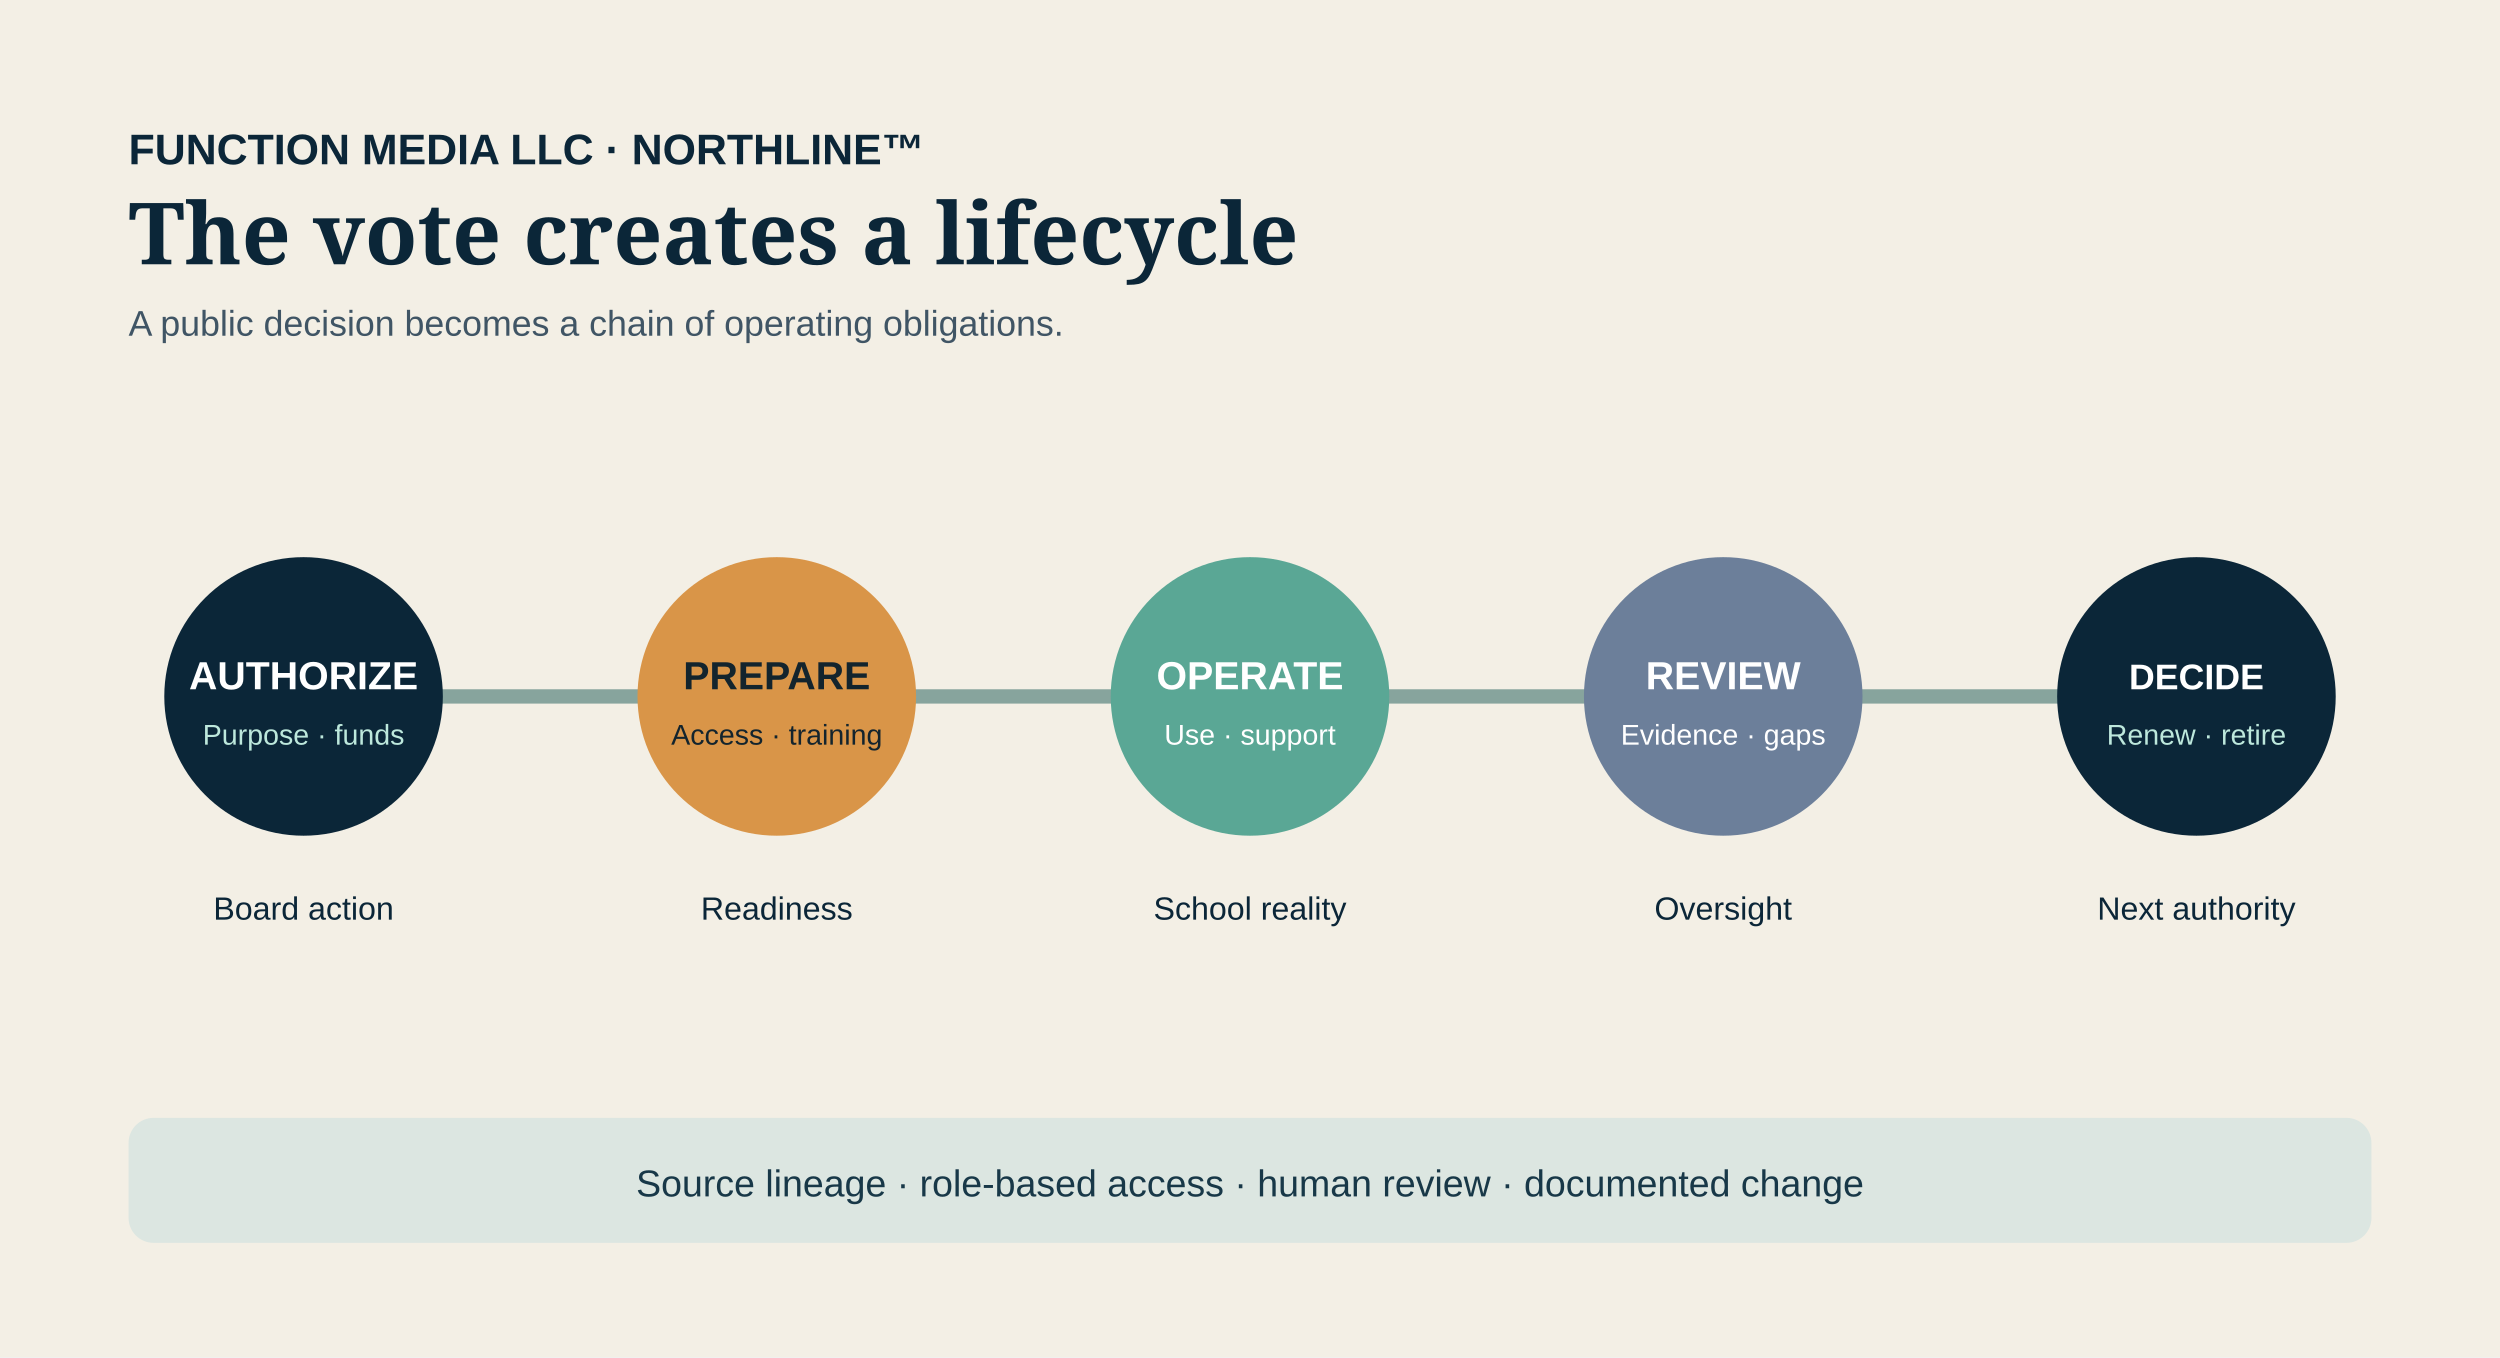
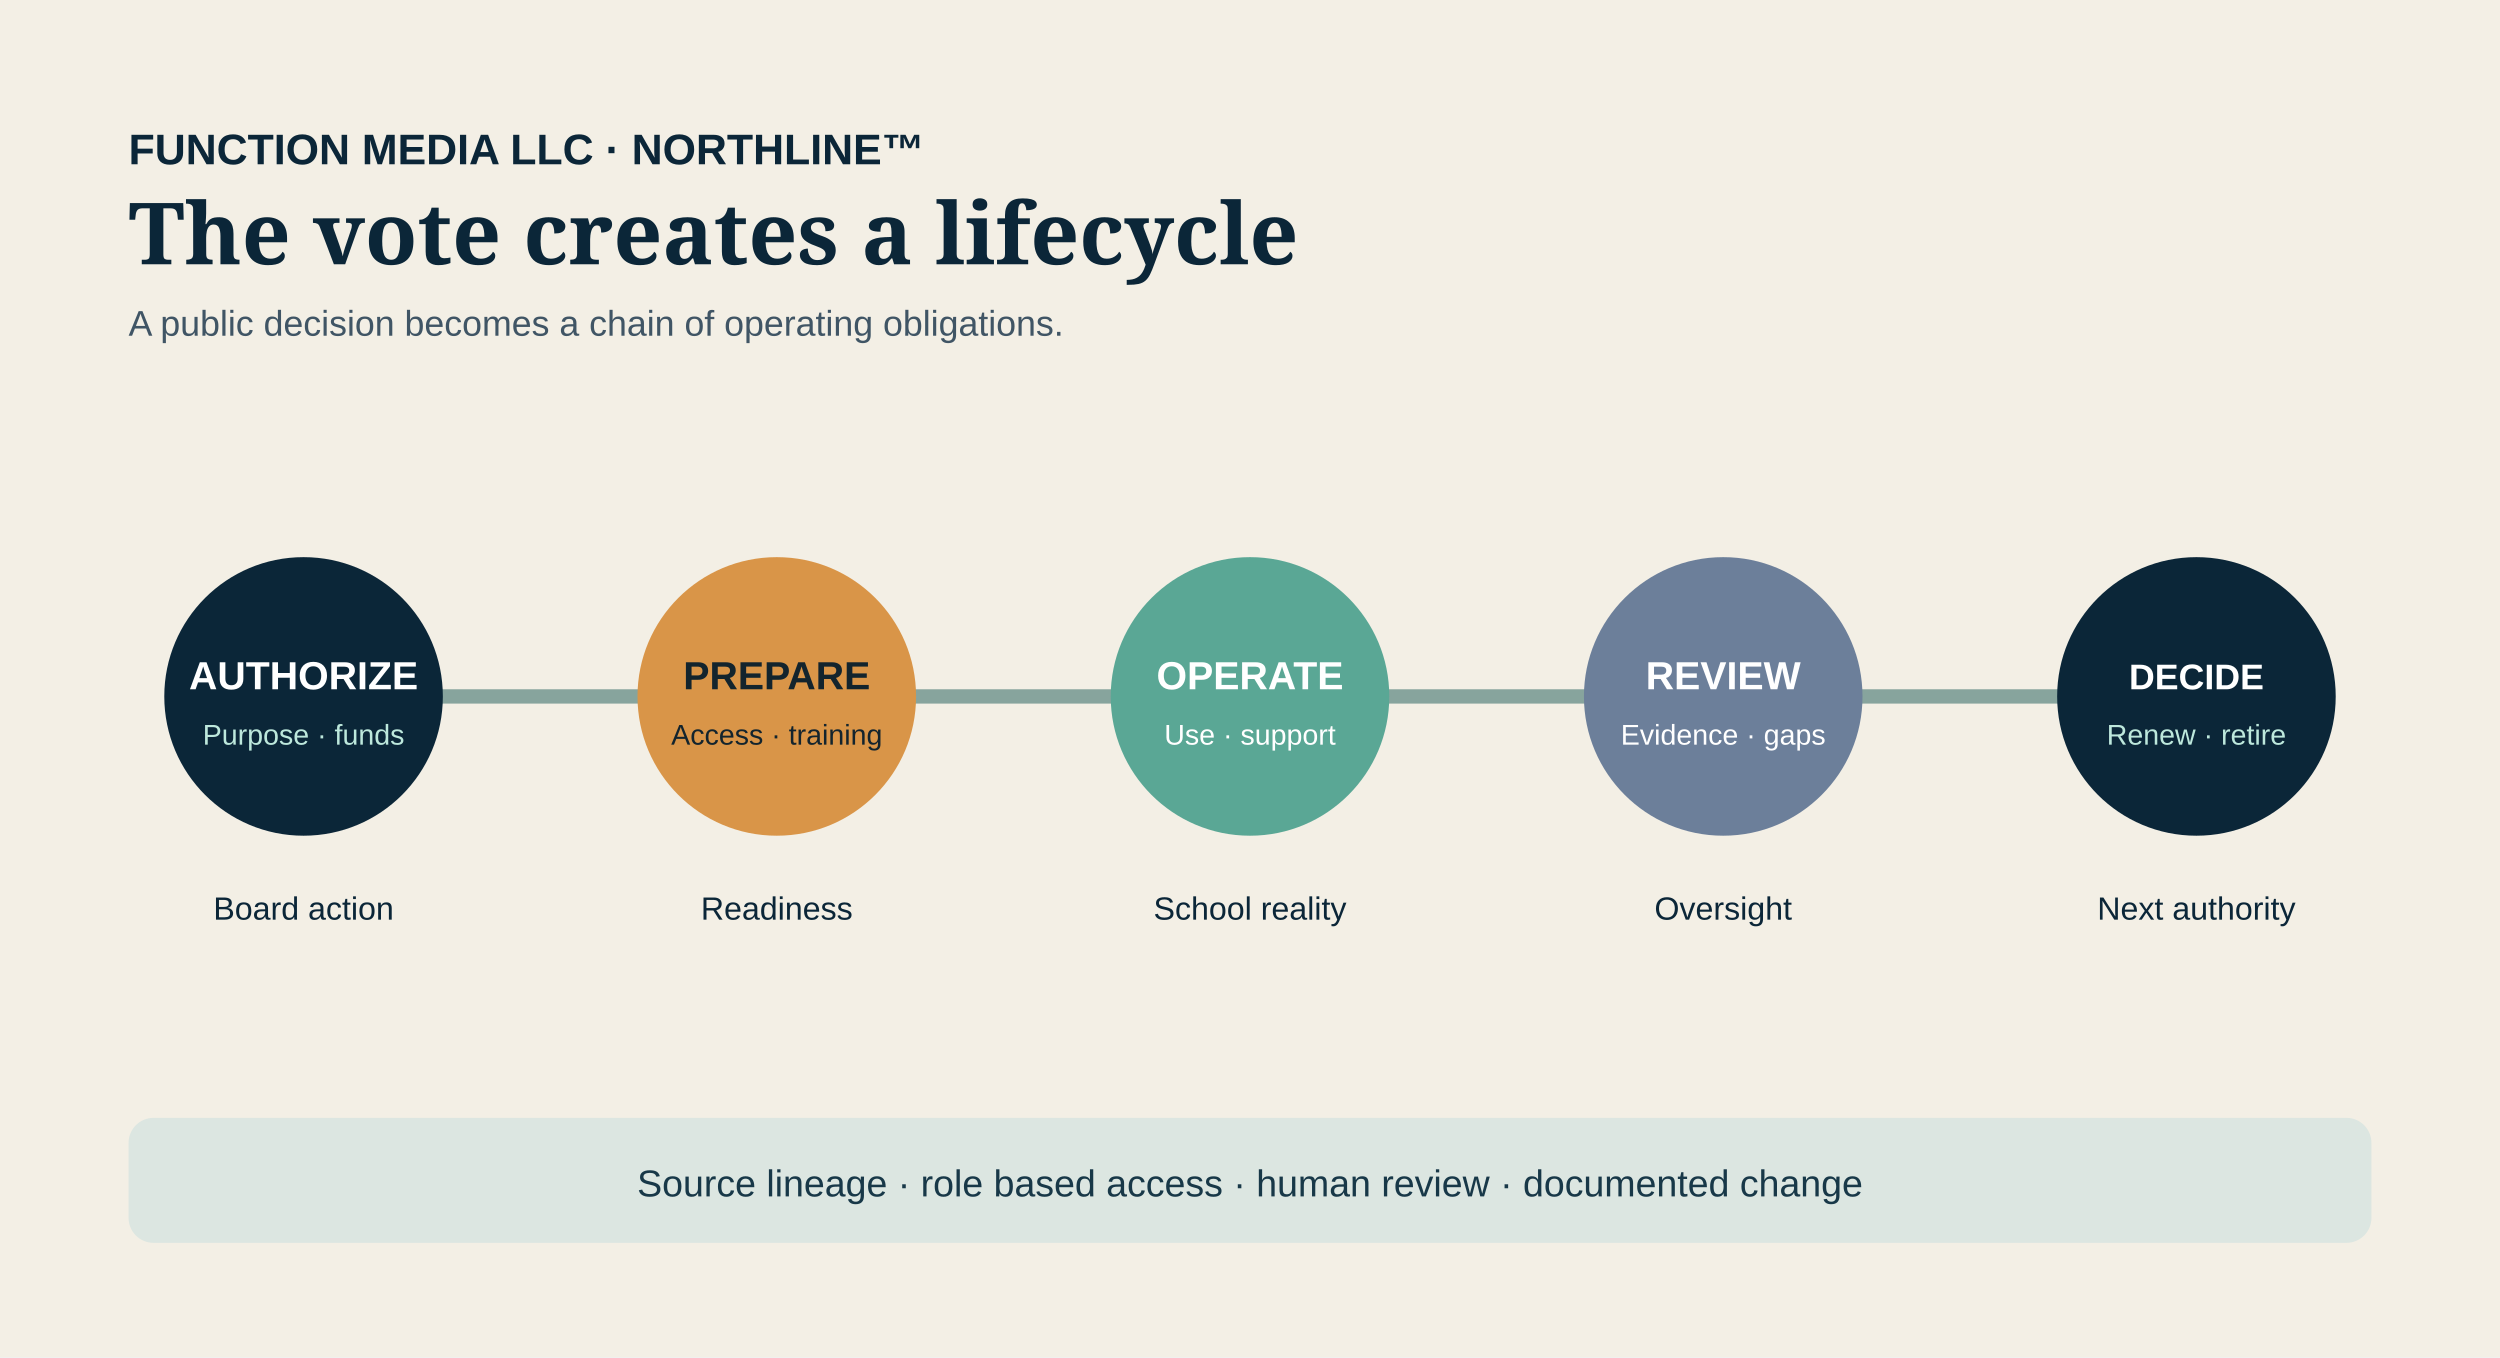
<svg xmlns="http://www.w3.org/2000/svg" width="1400" height="760" viewBox="0 0 1400 760" role="img" aria-labelledby="title desc">
  <rect width="1400" height="760" fill="#f3efe5" />
  <text x="72" y="92" font-family="Arial, sans-serif" font-size="24" font-weight="700" fill="#0b2638">FUNCTION MEDIA LLC · NORTHLINE™</text>
  <text x="72" y="148" font-family="Georgia, serif" font-size="48" font-weight="700" fill="#0b2638">The vote creates a lifecycle</text>
  <text x="72" y="188" font-family="Arial, sans-serif" font-size="20" fill="#405565">A public decision becomes a chain of operating obligations.</text>
  <path d="M170 390 H1230" stroke="#87a49d" stroke-width="8" stroke-linecap="round" />
  <g font-family="Arial, sans-serif" text-anchor="middle">
    <g transform="translate(170 390)">
      <circle r="78" fill="#0b2638" />
      <text y="-4" font-size="22" font-weight="700" fill="white">AUTHORIZE</text>
      <text y="27" font-size="16" fill="#bde8dc">Purpose · funds</text>
      <text y="125" font-size="18" fill="#0b2638">Board action</text>
    </g>
    <g transform="translate(435 390)">
      <circle r="78" fill="#d99548" />
      <text y="-4" font-size="22" font-weight="700" fill="#13242d">PREPARE</text>
      <text y="27" font-size="16" fill="#13242d">Access · training</text>
      <text y="125" font-size="18" fill="#0b2638">Readiness</text>
    </g>
    <g transform="translate(700 390)">
      <circle r="78" fill="#5aa795" />
      <text y="-4" font-size="22" font-weight="700" fill="white">OPERATE</text>
      <text y="27" font-size="16" fill="white">Use · support</text>
      <text y="125" font-size="18" fill="#0b2638">School reality</text>
    </g>
    <g transform="translate(965 390)">
      <circle r="78" fill="#6c7f9a" />
      <text y="-4" font-size="22" font-weight="700" fill="white">REVIEW</text>
      <text y="27" font-size="16" fill="white">Evidence · gaps</text>
      <text y="125" font-size="18" fill="#0b2638">Oversight</text>
    </g>
    <g transform="translate(1230 390)">
      <circle r="78" fill="#0b2638" />
      <text y="-4" font-size="20" font-weight="700" fill="white">DECIDE</text>
      <text y="27" font-size="16" fill="#bde8dc">Renew · retire</text>
      <text y="125" font-size="18" fill="#0b2638">Next authority</text>
    </g>
  </g>
  <rect x="72" y="626" width="1256" height="70" rx="14" fill="#dce6e1" />
-   <text x="700" y="670" text-anchor="middle" font-family="Arial, sans-serif" font-size="21" fill="#183848">Source lineage · role-based access · human review · documented change</text>
+   <text x="700" y="670" text-anchor="middle" font-family="Arial, sans-serif" font-size="21" fill="#183848">Source lineage · role based access · human review · documented change</text>
</svg>
